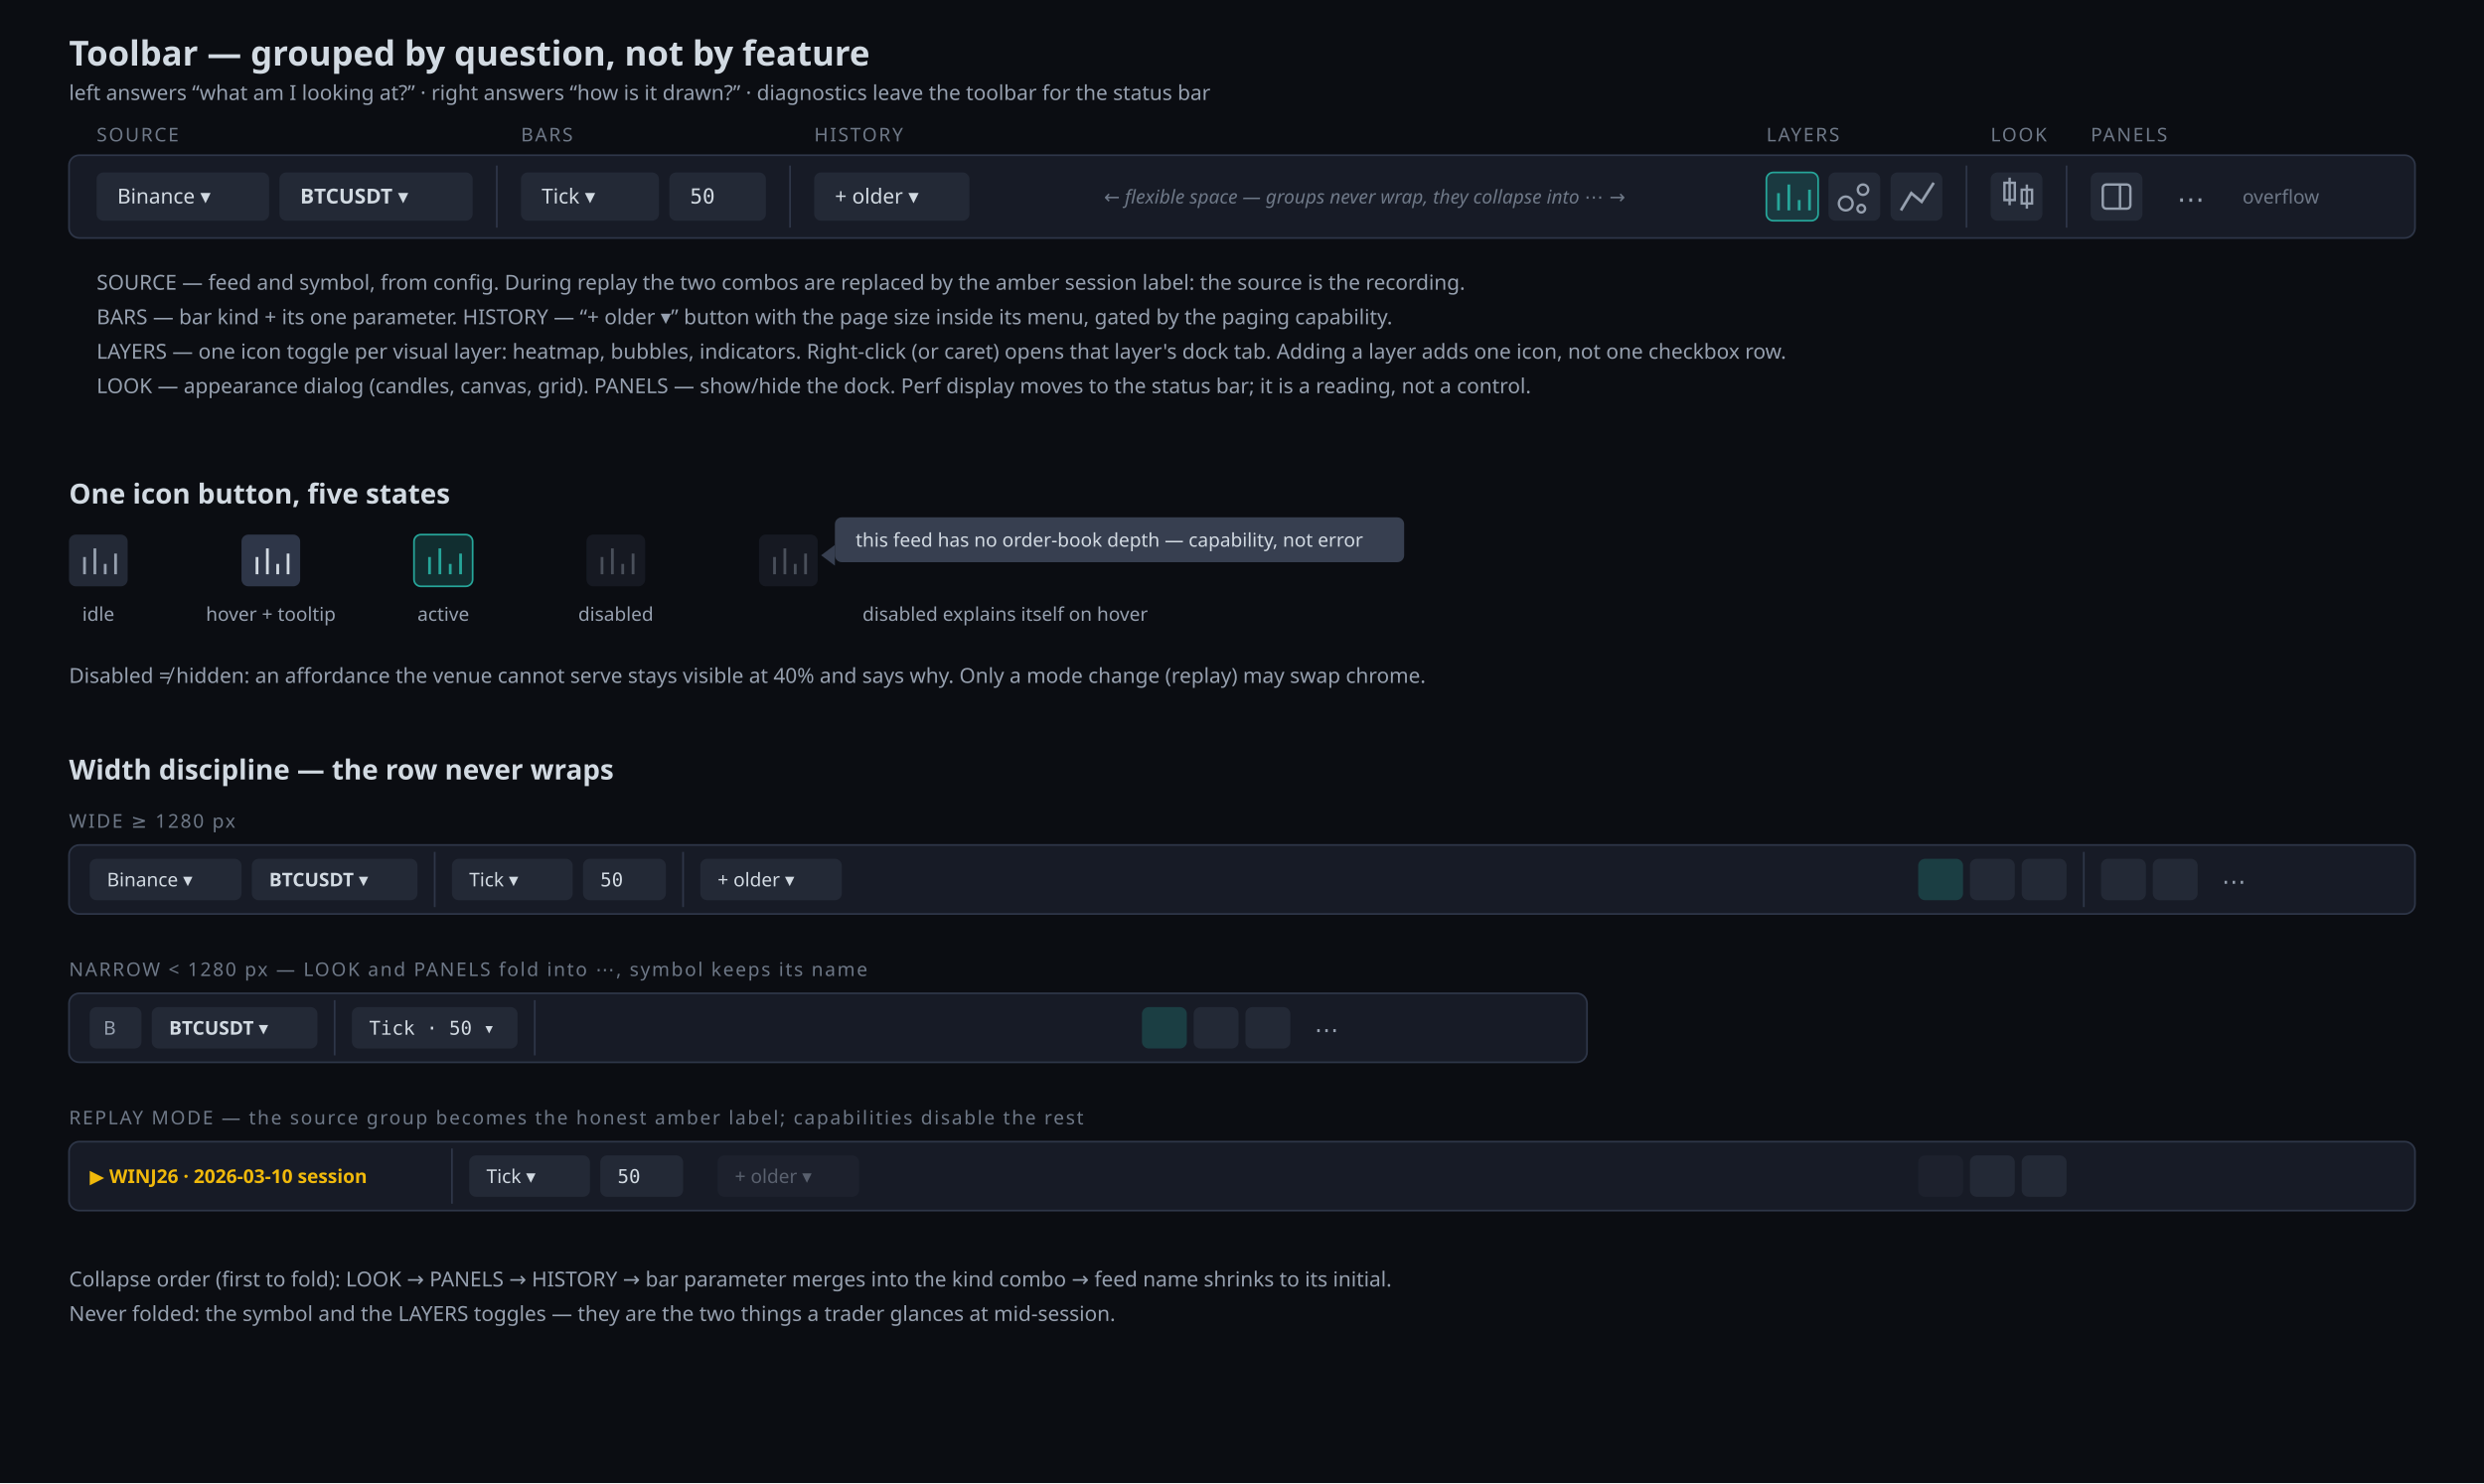
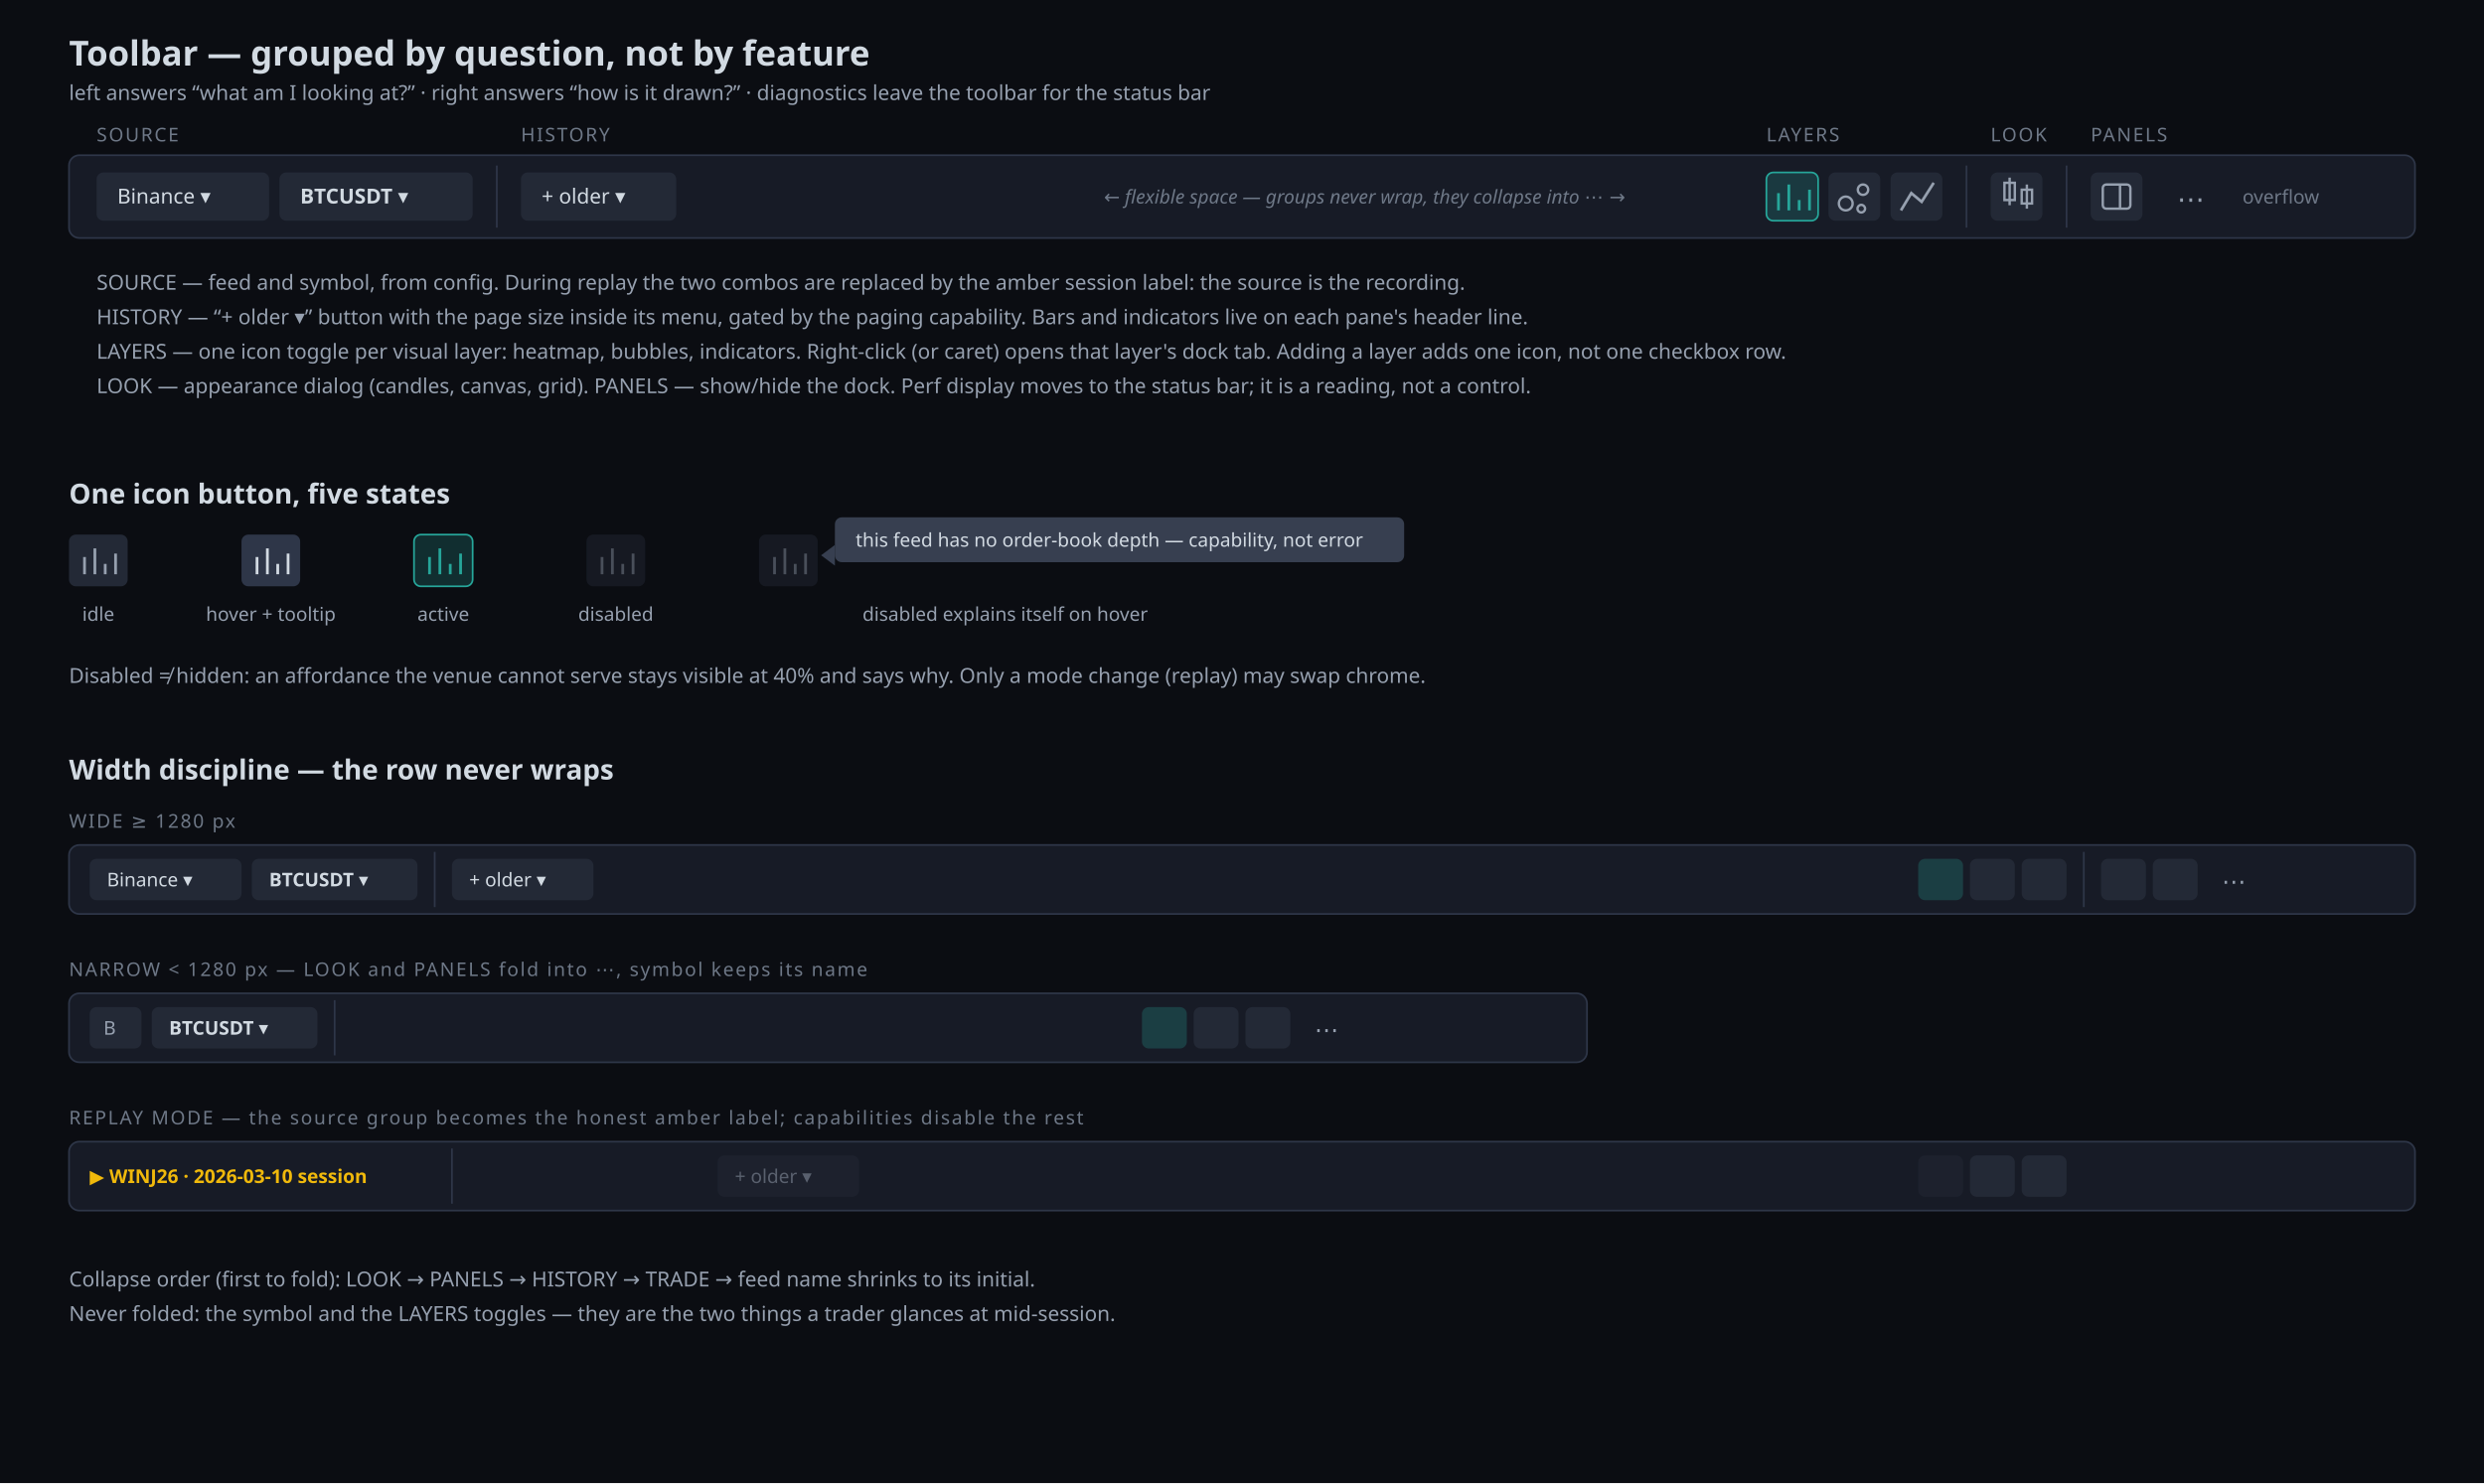
<svg xmlns="http://www.w3.org/2000/svg" viewBox="0 0 1440 860" font-family="Segoe UI, system-ui, sans-serif">
  <defs>
    <style>
      .t  { fill: #D2DAE2; }
      .m  { fill: #96A0AF; }
      .f  { fill: #6E7887; }
      .mono { font-family: Consolas, monospace; }
      .cap { font-size: 11px; fill: #6E7887; letter-spacing: 1px; }
    </style>
  </defs>
  <rect width="1440" height="860" fill="#0B0D12" />
  <text x="40" y="38" font-size="20" font-weight="600" class="t">Toolbar — grouped by question, not by feature</text>
  <text x="40" y="58" font-size="12" class="m">left answers “what am I looking at?” · right answers “how is it drawn?” · diagnostics leave the toolbar for the status bar</text>
  <rect x="40" y="90" width="1360" height="48" rx="6" fill="#171B26" stroke="#2E3648" />
  <text x="56" y="82" class="cap">SOURCE</text>
  <rect x="56" y="100" width="100" height="28" rx="4" fill="#232936" />
  <text x="68" y="118" font-size="12" class="t">Binance ▾</text>
  <rect x="162" y="100" width="112" height="28" rx="4" fill="#232936" />
  <text x="174" y="118" font-size="12" font-weight="600" class="t">BTCUSDT ▾</text>
  <line x1="288" y1="96" x2="288" y2="132" stroke="#2E3648" />
-   <text x="302" y="82" class="cap">BARS</text>
-   <rect x="302" y="100" width="80" height="28" rx="4" fill="#232936" />
-   <text x="314" y="118" font-size="12" class="t">Tick ▾</text>
-   <rect x="388" y="100" width="56" height="28" rx="4" fill="#232936" />
-   <text x="400" y="118" font-size="12" class="t mono">50</text>
-   <line x1="458" y1="96" x2="458" y2="132" stroke="#2E3648" />
-   <text x="472" y="82" class="cap">HISTORY</text>
-   <rect x="472" y="100" width="90" height="28" rx="4" fill="#232936" />
-   <text x="484" y="118" font-size="12" class="t">+ older ▾</text>
+   <text x="302" y="82" class="cap">HISTORY</text>
+   <rect x="302" y="100" width="90" height="28" rx="4" fill="#232936" />
+   <text x="314" y="118" font-size="12" class="t">+ older ▾</text>
  <text x="640" y="118" font-size="11" class="f" font-style="italic">← flexible space — groups never wrap, they collapse into ⋯ →</text>
  <text x="1024" y="82" class="cap">LAYERS</text>
  <g>
    <rect x="1024" y="100" width="30" height="28" rx="4" fill="#26A69A" opacity="0.22" />
    <rect x="1024" y="100" width="30" height="28" rx="4" fill="none" stroke="#26A69A" />
    <g stroke="#26A69A" stroke-width="1.6">
      <line x1="1031" y1="122" x2="1031" y2="112" />
      <line x1="1037" y1="122" x2="1037" y2="107" />
      <line x1="1043" y1="122" x2="1043" y2="116" />
      <line x1="1049" y1="122" x2="1049" y2="110" />
    </g>
    <rect x="1060" y="100" width="30" height="28" rx="4" fill="#232936" />
    <g fill="none" stroke="#96A0AF" stroke-width="1.4">
      <circle cx="1070" cy="118" r="4" />
      <circle cx="1080" cy="110" r="3" />
      <circle cx="1079" cy="121" r="2.2" />
    </g>
    <rect x="1096" y="100" width="30" height="28" rx="4" fill="#232936" />
    <path d="M 1102 122 L 1108 112 L 1114 117 L 1121 106" fill="none" stroke="#96A0AF" stroke-width="1.6" />
  </g>
  <line x1="1140" y1="96" x2="1140" y2="132" stroke="#2E3648" />
  <text x="1154" y="82" class="cap">LOOK</text>
  <rect x="1154" y="100" width="30" height="28" rx="4" fill="#232936" />
  <g fill="none" stroke="#96A0AF" stroke-width="1.4">
    <rect x="1162" y="106" width="6" height="10" />
    <line x1="1165" y1="103" x2="1165" y2="119" />
    <rect x="1172" y="110" width="6" height="8" />
    <line x1="1175" y1="107" x2="1175" y2="121" />
  </g>
  <line x1="1198" y1="96" x2="1198" y2="132" stroke="#2E3648" />
  <text x="1212" y="82" class="cap">PANELS</text>
  <rect x="1212" y="100" width="30" height="28" rx="4" fill="#232936" />
  <g fill="none" stroke="#96A0AF" stroke-width="1.4">
    <rect x="1219" y="107" width="16" height="14" rx="2" />
    <line x1="1229" y1="107" x2="1229" y2="121" />
  </g>
  <text x="1262" y="121" font-size="16" class="m">⋯</text>
  <text x="1300" y="118" font-size="11" class="f">overflow</text>
  <g font-size="12" class="m">
    <text x="56" y="168">SOURCE — feed and symbol, from config. During replay the two combos are replaced by the amber session label: the source is the recording.</text>
-     <text x="56" y="188">BARS — bar kind + its one parameter. HISTORY — “+ older ▾” button with the page size inside its menu, gated by the paging capability.</text>
+     <text x="56" y="188">HISTORY — “+ older ▾” button with the page size inside its menu, gated by the paging capability. Bars and indicators live on each pane's header line.</text>
    <text x="56" y="208">LAYERS — one icon toggle per visual layer: heatmap, bubbles, indicators. Right-click (or caret) opens that layer's dock tab. Adding a layer adds one icon, not one checkbox row.</text>
    <text x="56" y="228">LOOK — appearance dialog (candles, canvas, grid). PANELS — show/hide the dock. Perf display moves to the status bar; it is a reading, not a control.</text>
  </g>
  <text x="40" y="292" font-size="16" font-weight="600" class="t">One icon button, five states</text>
  <g>
    <rect x="40" y="310" width="34" height="30" rx="4" fill="#232936" />
    <g stroke="#96A0AF" stroke-width="1.6">
      <line x1="49" y1="333" x2="49" y2="323" />
      <line x1="55" y1="333" x2="55" y2="318" />
      <line x1="61" y1="333" x2="61" y2="327" />
      <line x1="67" y1="333" x2="67" y2="321" />
    </g>
    <text x="57" y="360" font-size="11" text-anchor="middle" class="m">idle</text>
    <rect x="140" y="310" width="34" height="30" rx="4" fill="#2E3648" />
    <g stroke="#D2DAE2" stroke-width="1.6">
      <line x1="149" y1="333" x2="149" y2="323" />
      <line x1="155" y1="333" x2="155" y2="318" />
      <line x1="161" y1="333" x2="161" y2="327" />
      <line x1="167" y1="333" x2="167" y2="321" />
    </g>
    <text x="157" y="360" font-size="11" text-anchor="middle" class="m">hover + tooltip</text>
    <rect x="240" y="310" width="34" height="30" rx="4" fill="#26A69A" opacity="0.22" />
    <rect x="240" y="310" width="34" height="30" rx="4" fill="none" stroke="#26A69A" />
    <g stroke="#26A69A" stroke-width="1.6">
      <line x1="249" y1="333" x2="249" y2="323" />
      <line x1="255" y1="333" x2="255" y2="318" />
      <line x1="261" y1="333" x2="261" y2="327" />
      <line x1="267" y1="333" x2="267" y2="321" />
    </g>
    <text x="257" y="360" font-size="11" text-anchor="middle" class="m">active</text>
    <rect x="340" y="310" width="34" height="30" rx="4" fill="#232936" opacity="0.45" />
    <g stroke="#96A0AF" stroke-width="1.6" opacity="0.4">
      <line x1="349" y1="333" x2="349" y2="323" />
      <line x1="355" y1="333" x2="355" y2="318" />
      <line x1="361" y1="333" x2="361" y2="327" />
      <line x1="367" y1="333" x2="367" y2="321" />
    </g>
    <text x="357" y="360" font-size="11" text-anchor="middle" class="m">disabled</text>
    <rect x="440" y="310" width="34" height="30" rx="4" fill="#232936" opacity="0.45" />
    <g stroke="#96A0AF" stroke-width="1.6" opacity="0.4">
      <line x1="449" y1="333" x2="449" y2="323" />
      <line x1="455" y1="333" x2="455" y2="318" />
      <line x1="461" y1="333" x2="461" y2="327" />
      <line x1="467" y1="333" x2="467" y2="321" />
    </g>
    <rect x="484" y="300" width="330" height="26" rx="4" fill="#373F50" />
    <path d="M 484 316 L 476 322 L 484 328 Z" fill="#373F50" />
    <text x="496" y="317" font-size="11" class="t">this feed has no order-book depth — capability, not error</text>
    <text x="500" y="360" font-size="11" class="m">disabled explains itself on hover</text>
  </g>
  <text x="40" y="396" font-size="12" class="m">Disabled ≠ hidden: an affordance the venue cannot serve stays visible at 40% and says why. Only a mode change (replay) may swap chrome.</text>
  <text x="40" y="452" font-size="16" font-weight="600" class="t">Width discipline — the row never wraps</text>
  <text x="40" y="480" font-size="11" class="cap">WIDE ≥ 1280 px</text>
  <rect x="40" y="490" width="1360" height="40" rx="6" fill="#171B26" stroke="#2E3648" />
  <g font-size="11" class="t">
    <rect x="52" y="498" width="88" height="24" rx="4" fill="#232936" />
    <text x="62" y="514">Binance ▾</text>
    <rect x="146" y="498" width="96" height="24" rx="4" fill="#232936" />
    <text x="156" y="514" font-weight="600">BTCUSDT ▾</text>
    <line x1="252" y1="494" x2="252" y2="526" stroke="#2E3648" />
-     <rect x="262" y="498" width="70" height="24" rx="4" fill="#232936" />
-     <text x="272" y="514">Tick ▾</text>
-     <rect x="338" y="498" width="48" height="24" rx="4" fill="#232936" />
-     <text x="348" y="514" class="mono">50</text>
-     <line x1="396" y1="494" x2="396" y2="526" stroke="#2E3648" />
-     <rect x="406" y="498" width="82" height="24" rx="4" fill="#232936" />
-     <text x="416" y="514">+ older ▾</text>
+     <rect x="262" y="498" width="82" height="24" rx="4" fill="#232936" />
+     <text x="272" y="514">+ older ▾</text>
    <rect x="1112" y="498" width="26" height="24" rx="4" fill="#26A69A" opacity="0.25" />
    <rect x="1142" y="498" width="26" height="24" rx="4" fill="#232936" />
    <rect x="1172" y="498" width="26" height="24" rx="4" fill="#232936" />
    <line x1="1208" y1="494" x2="1208" y2="526" stroke="#2E3648" />
    <rect x="1218" y="498" width="26" height="24" rx="4" fill="#232936" />
    <rect x="1248" y="498" width="26" height="24" rx="4" fill="#232936" />
    <text x="1288" y="516" font-size="14" class="m">⋯</text>
  </g>
  <text x="40" y="566" font-size="11" class="cap">NARROW &lt; 1280 px — LOOK and PANELS fold into ⋯, symbol keeps its name</text>
  <rect x="40" y="576" width="880" height="40" rx="6" fill="#171B26" stroke="#2E3648" />
  <g font-size="11" class="t">
    <rect x="52" y="584" width="30" height="24" rx="4" fill="#232936" />
    <text x="60" y="600" class="m">B</text>
    <rect x="88" y="584" width="96" height="24" rx="4" fill="#232936" />
    <text x="98" y="600" font-weight="600">BTCUSDT ▾</text>
    <line x1="194" y1="580" x2="194" y2="612" stroke="#2E3648" />
-     <rect x="204" y="584" width="96" height="24" rx="4" fill="#232936" />
-     <text x="214" y="600" class="mono">Tick · 50 ▾</text>
-     <line x1="310" y1="580" x2="310" y2="612" stroke="#2E3648" />
    <rect x="662" y="584" width="26" height="24" rx="4" fill="#26A69A" opacity="0.25" />
    <rect x="692" y="584" width="26" height="24" rx="4" fill="#232936" />
    <rect x="722" y="584" width="26" height="24" rx="4" fill="#232936" />
    <text x="762" y="602" font-size="14" class="m">⋯</text>
  </g>
  <text x="40" y="652" font-size="11" class="cap">REPLAY MODE — the source group becomes the honest amber label; capabilities disable the rest</text>
  <rect x="40" y="662" width="1360" height="40" rx="6" fill="#171B26" stroke="#2E3648" />
  <g font-size="11">
    <text x="52" y="686" fill="#F0B90B" font-weight="600">▶ WINJ26 · 2026-03-10 session</text>
    <line x1="262" y1="666" x2="262" y2="698" stroke="#2E3648" />
-     <rect x="272" y="670" width="70" height="24" rx="4" fill="#232936" />
-     <text x="282" y="686" class="t">Tick ▾</text>
-     <rect x="348" y="670" width="48" height="24" rx="4" fill="#232936" />
-     <text x="358" y="686" class="t mono">50</text>
    <rect x="416" y="670" width="82" height="24" rx="4" fill="#232936" opacity="0.45" />
    <text x="426" y="686" class="m" opacity="0.5">+ older ▾</text>
    <rect x="1112" y="670" width="26" height="24" rx="4" fill="#232936" opacity="0.45" />
    <rect x="1142" y="670" width="26" height="24" rx="4" fill="#232936" />
    <rect x="1172" y="670" width="26" height="24" rx="4" fill="#232936" />
  </g>
  <g font-size="12" class="m">
-     <text x="40" y="746">Collapse order (first to fold): LOOK → PANELS → HISTORY → bar parameter merges into the kind combo → feed name shrinks to its initial.</text>
+     <text x="40" y="746">Collapse order (first to fold): LOOK → PANELS → HISTORY → TRADE → feed name shrinks to its initial.</text>
    <text x="40" y="766">Never folded: the symbol and the LAYERS toggles — they are the two things a trader glances at mid-session.</text>
  </g>
</svg>
